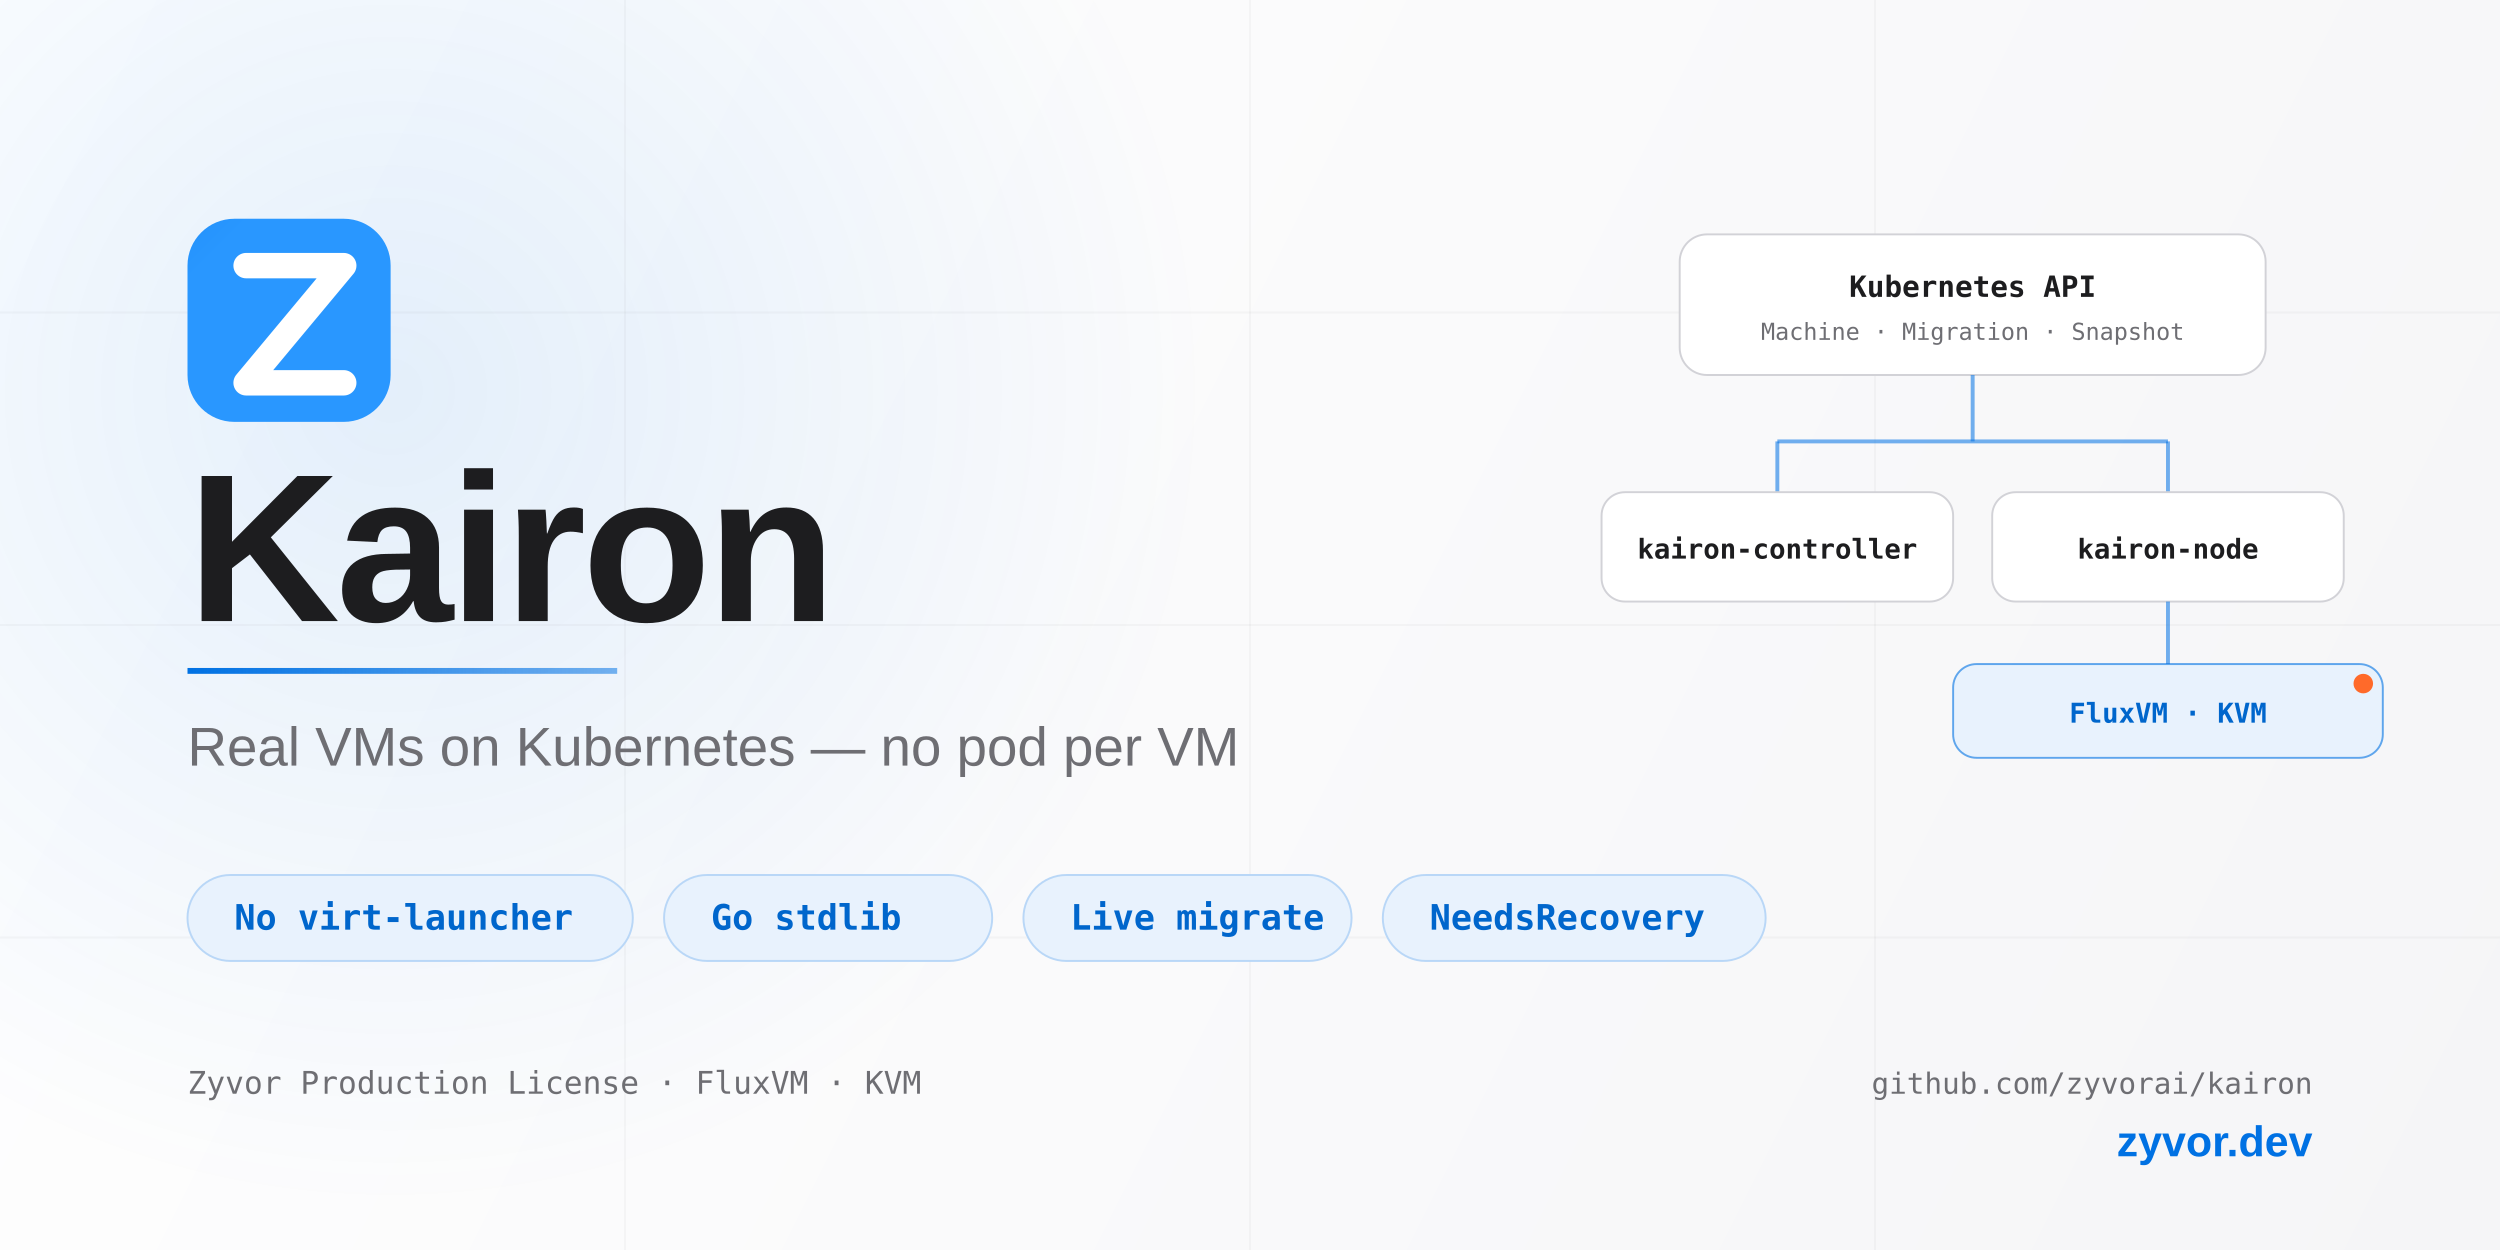
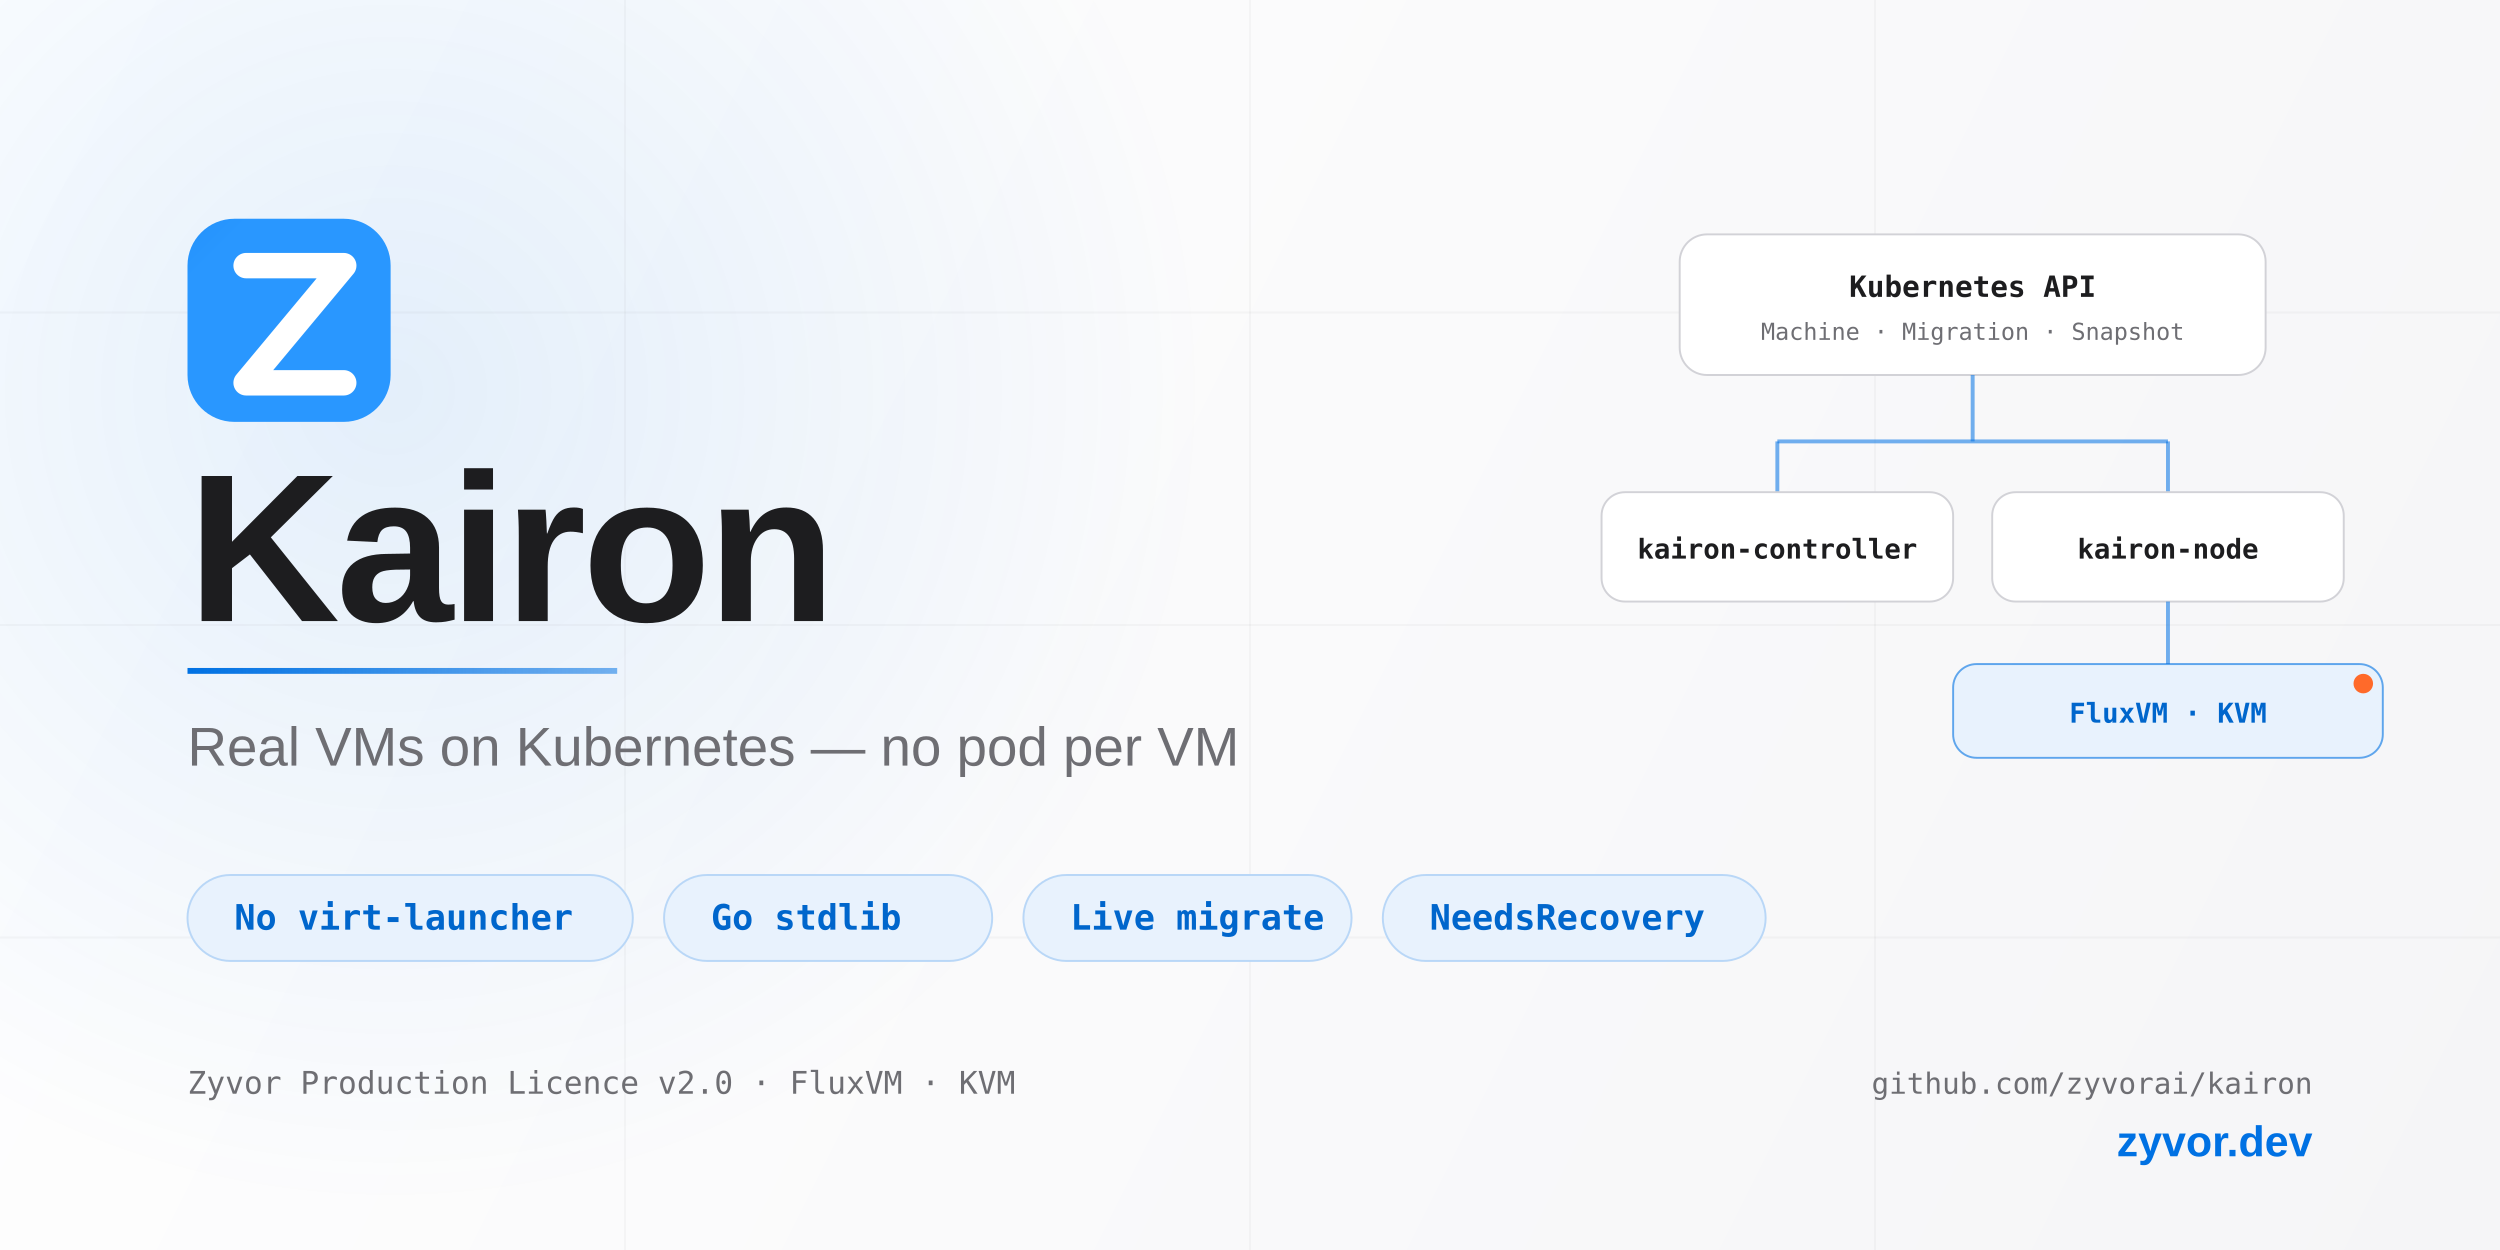
<svg xmlns="http://www.w3.org/2000/svg" width="1280" height="640" viewBox="0 0 1280 640" role="img" aria-label="Kairon — Real VMs on Kubernetes no pod per VM">
  <defs>
    <linearGradient id="bg" x1="0" y1="0" x2="1280" y2="640" gradientUnits="userSpaceOnUse">
      <stop offset="0" stop-color="#ffffff" />
      <stop offset="1" stop-color="#f5f5f7" />
    </linearGradient>
    <linearGradient id="mark" x1="0" y1="0" x2="120" y2="120" gradientUnits="userSpaceOnUse">
      <stop offset="0" stop-color="#0071e3" />
      <stop offset="1" stop-color="#2997ff" />
    </linearGradient>
    <radialGradient id="glow" cx="200" cy="200" r="420" gradientUnits="userSpaceOnUse">
      <stop offset="0" stop-color="#0071e3" stop-opacity="0.10" />
      <stop offset="1" stop-color="#0071e3" stop-opacity="0" />
    </radialGradient>
    <linearGradient id="hair" x1="96" y1="0" x2="560" y2="0" gradientUnits="userSpaceOnUse">
      <stop offset="0" stop-color="#0071e3" />
      <stop offset="1" stop-color="#0071e3" stop-opacity="0" />
    </linearGradient>
  </defs>
  <rect width="1280" height="640" fill="url(#bg)" />
  <rect width="1280" height="640" fill="url(#glow)" />
  <g stroke="#1d1d1f" stroke-opacity="0.035" stroke-width="1">
    <path d="M0 160 H1280 M0 320 H1280 M0 480 H1280" />
    <path d="M320 0 V640 M640 0 V640 M960 0 V640" />
  </g>
  <rect x="96" y="112" width="104" height="104" rx="24" fill="url(#mark)" />
  <path d="M126 136 176 136 126 196 176 196" fill="none" stroke="#ffffff" stroke-width="13" stroke-linecap="round" stroke-linejoin="round" />
  <text x="96" y="318" font-family="'SF Pro Display','Helvetica Neue',Arial,sans-serif" font-size="108" font-weight="700" fill="#1d1d1f" letter-spacing="-2">Kairon</text>
  <rect x="96" y="342" width="220" height="3" fill="url(#hair)" />
  <text x="96" y="392" font-family="'SF Pro Text','Helvetica Neue',Arial,sans-serif" font-size="28" font-weight="400" fill="#6e6e73">Real VMs on Kubernetes — no pod per VM</text>
  <g font-family="'SF Mono','Menlo',monospace" font-size="18" font-weight="600" fill="#0066cc">
    <rect x="96" y="448" width="228" height="44" rx="22" fill="#e8f2fd" stroke="#b9d7f7" />
    <text x="120" y="476">No virt-launcher</text>
    <rect x="340" y="448" width="168" height="44" rx="22" fill="#e8f2fd" stroke="#b9d7f7" />
    <text x="364" y="476">Go stdlib</text>
    <rect x="524" y="448" width="168" height="44" rx="22" fill="#e8f2fd" stroke="#b9d7f7" />
    <text x="548" y="476">Live migrate</text>
    <rect x="708" y="448" width="196" height="44" rx="22" fill="#e8f2fd" stroke="#b9d7f7" />
    <text x="732" y="476">NeedsRecovery</text>
  </g>
-   <text x="96" y="560" font-family="'SF Mono','Menlo',monospace" font-size="16" fill="#6e6e73">Zyvor Production License · FluxVM · KVM</text>
+   <text x="96" y="560" font-family="'SF Mono','Menlo',monospace" font-size="16" fill="#6e6e73">Zyvor Production Licence v2.0 · FluxVM · KVM</text>
  <g>
    <rect x="860" y="120" width="300" height="72" rx="14" fill="#ffffff" stroke="#d2d2d7" />
    <text x="1010" y="152" text-anchor="middle" font-family="'SF Mono','Menlo',monospace" font-size="15" font-weight="600" fill="#1d1d1f">Kubernetes API</text>
    <text x="1010" y="174" text-anchor="middle" font-family="'SF Mono','Menlo',monospace" font-size="12" fill="#6e6e73">Machine · Migration · Snapshot</text>
    <path d="M1010 192 V226" stroke="#0071e3" stroke-opacity="0.55" stroke-width="2" fill="none" />
    <path d="M910 226 H1110" stroke="#0071e3" stroke-opacity="0.55" stroke-width="2" fill="none" />
    <path d="M910 226 V252 M1110 226 V252" stroke="#0071e3" stroke-opacity="0.55" stroke-width="2" fill="none" />
    <rect x="820" y="252" width="180" height="56" rx="12" fill="#ffffff" stroke="#d2d2d7" />
    <text x="910" y="286" text-anchor="middle" font-family="'SF Mono','Menlo',monospace" font-size="14" font-weight="600" fill="#1d1d1f">kairon-controller</text>
    <rect x="1020" y="252" width="180" height="56" rx="12" fill="#ffffff" stroke="#d2d2d7" />
    <text x="1110" y="286" text-anchor="middle" font-family="'SF Mono','Menlo',monospace" font-size="14" font-weight="600" fill="#1d1d1f">kairon-node</text>
    <path d="M1110 308 V340" stroke="#0071e3" stroke-opacity="0.55" stroke-width="2" fill="none" />
    <rect x="1000" y="340" width="220" height="48" rx="12" fill="#e8f2fd" stroke="#0071e3" stroke-opacity="0.6" />
    <text x="1110" y="370" text-anchor="middle" font-family="'SF Mono','Menlo',monospace" font-size="14" font-weight="600" fill="#0066cc">FluxVM · KVM</text>
    <circle cx="1210" cy="350" r="5" fill="#ff6a2a" />
  </g>
  <text x="1184" y="560" text-anchor="end" font-family="'SF Mono','Menlo',monospace" font-size="15" fill="#6e6e73">github.com/zyvorai/kairon</text>
  <text x="1184" y="592" text-anchor="end" font-family="'SF Pro Text','Helvetica Neue',Arial,sans-serif" font-size="22" font-weight="600" fill="#0071e3">zyvor.dev</text>
</svg>
